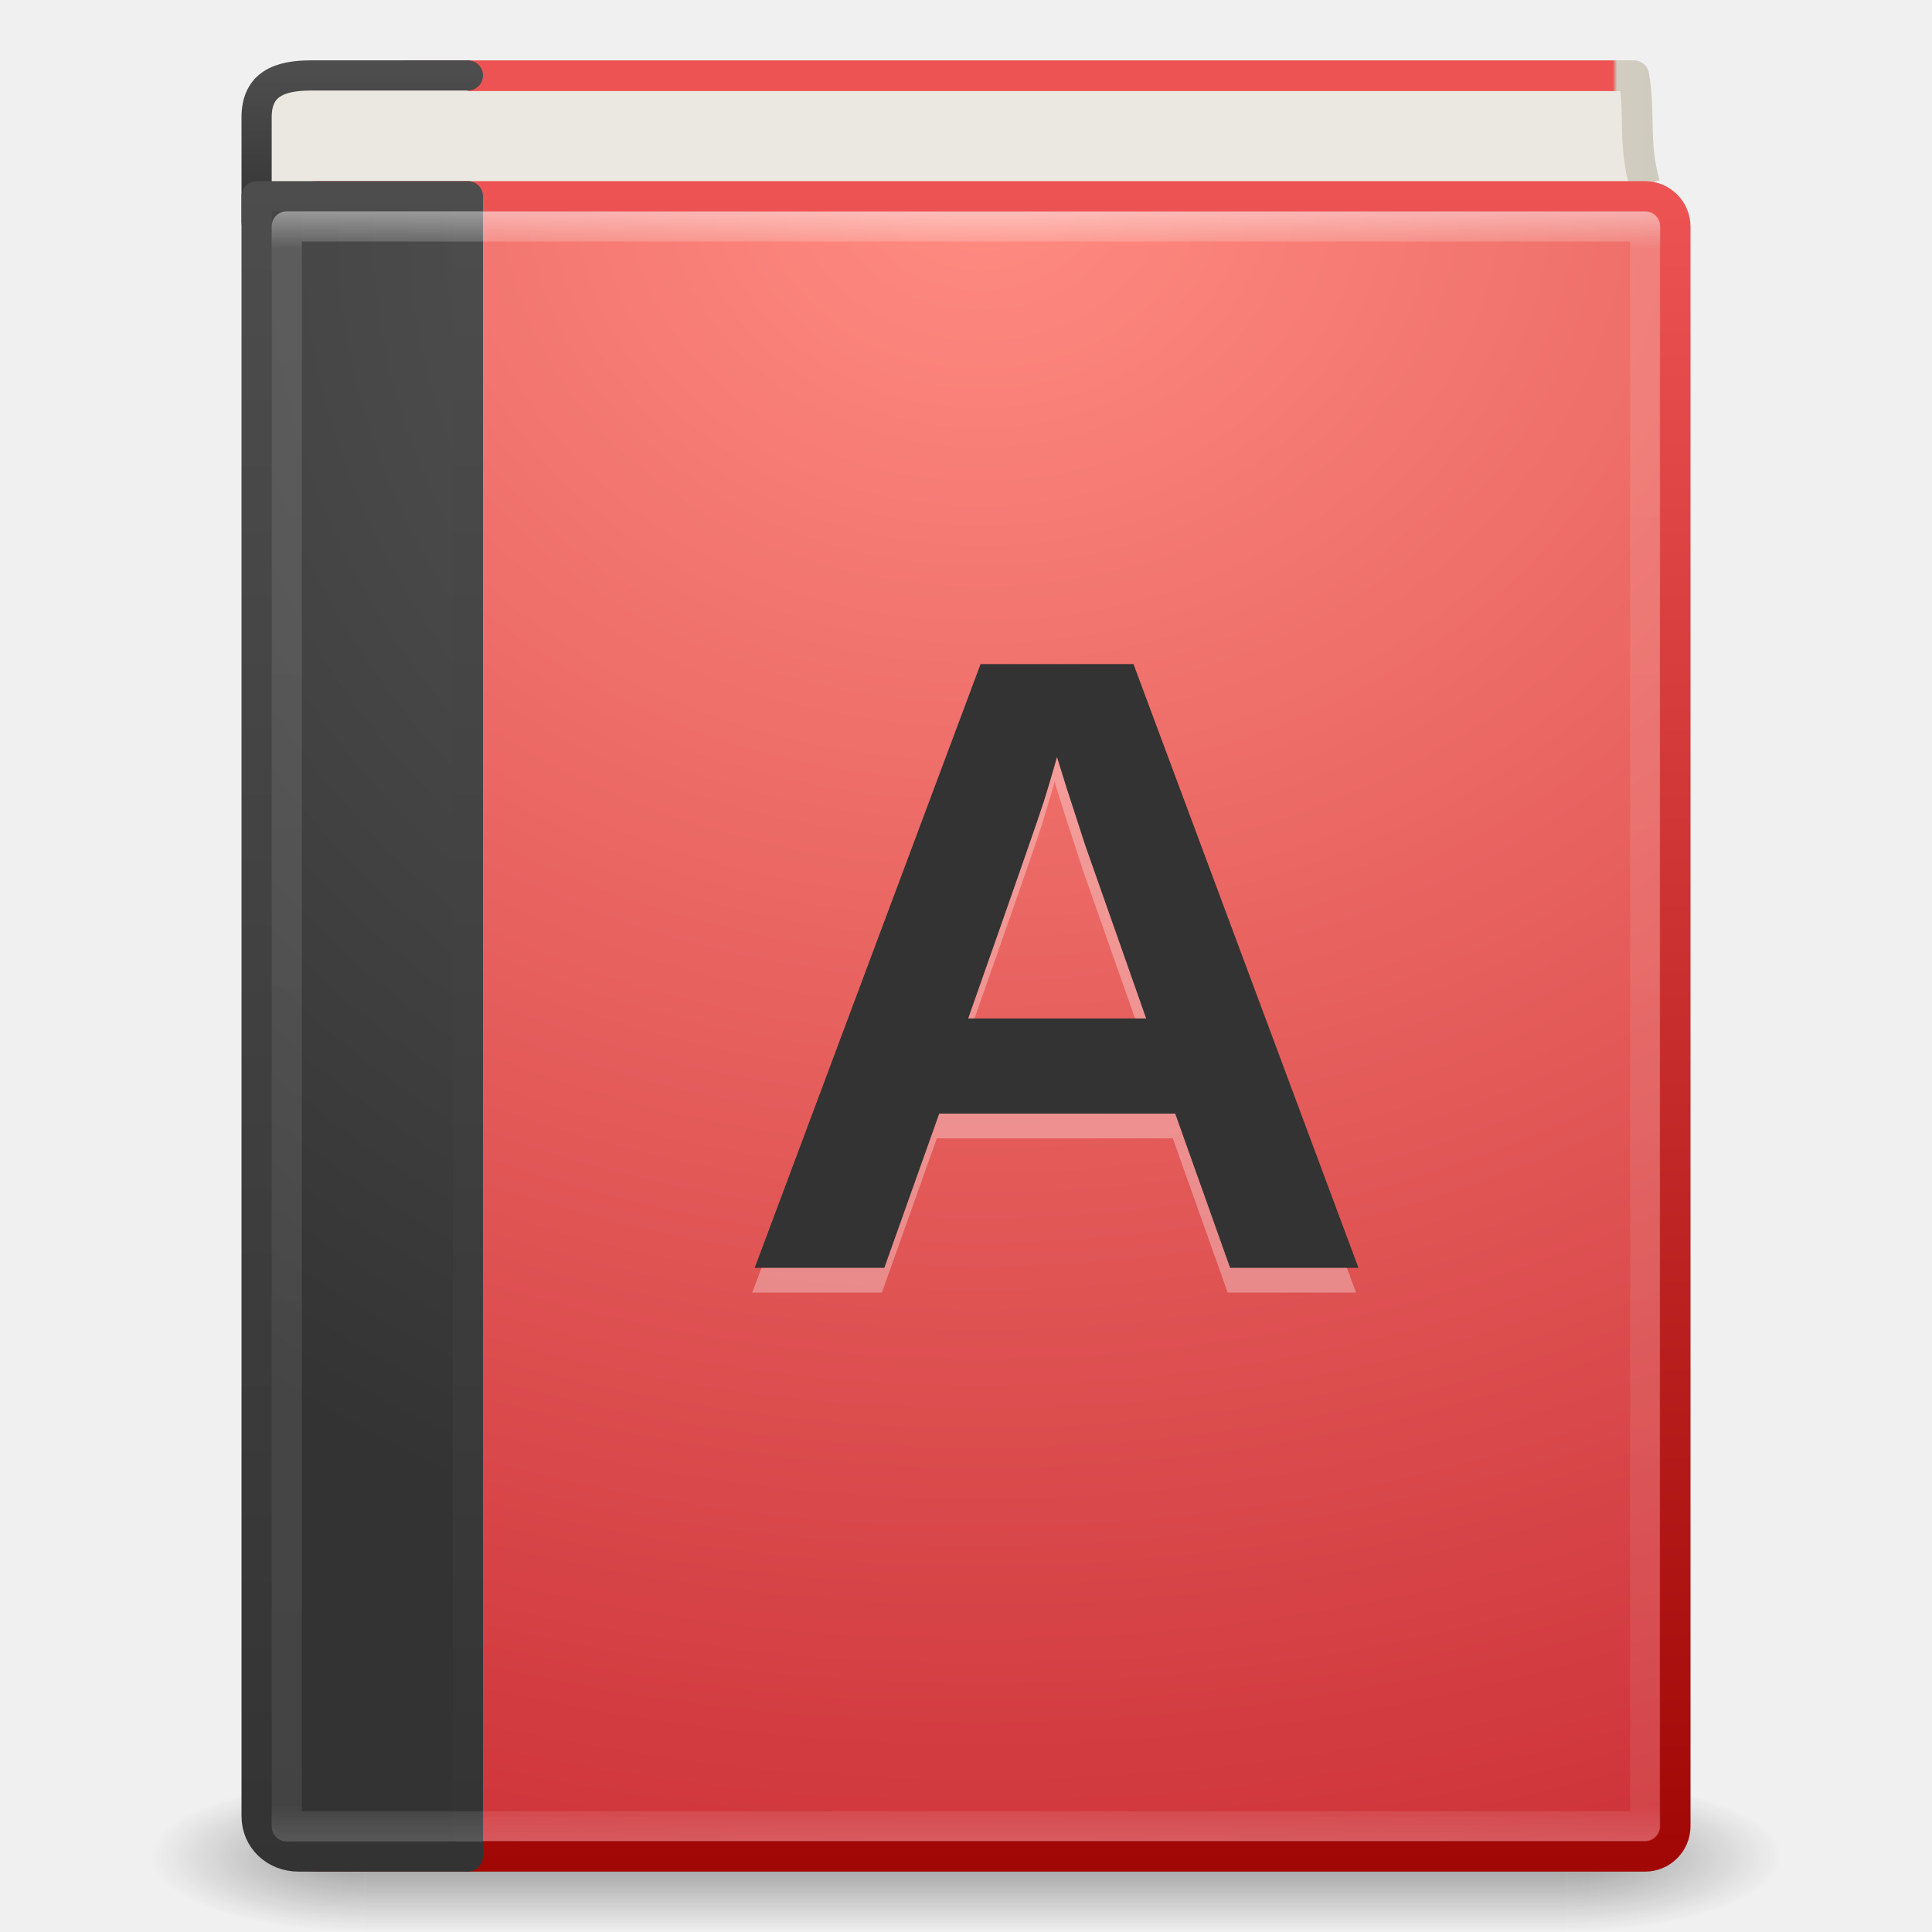
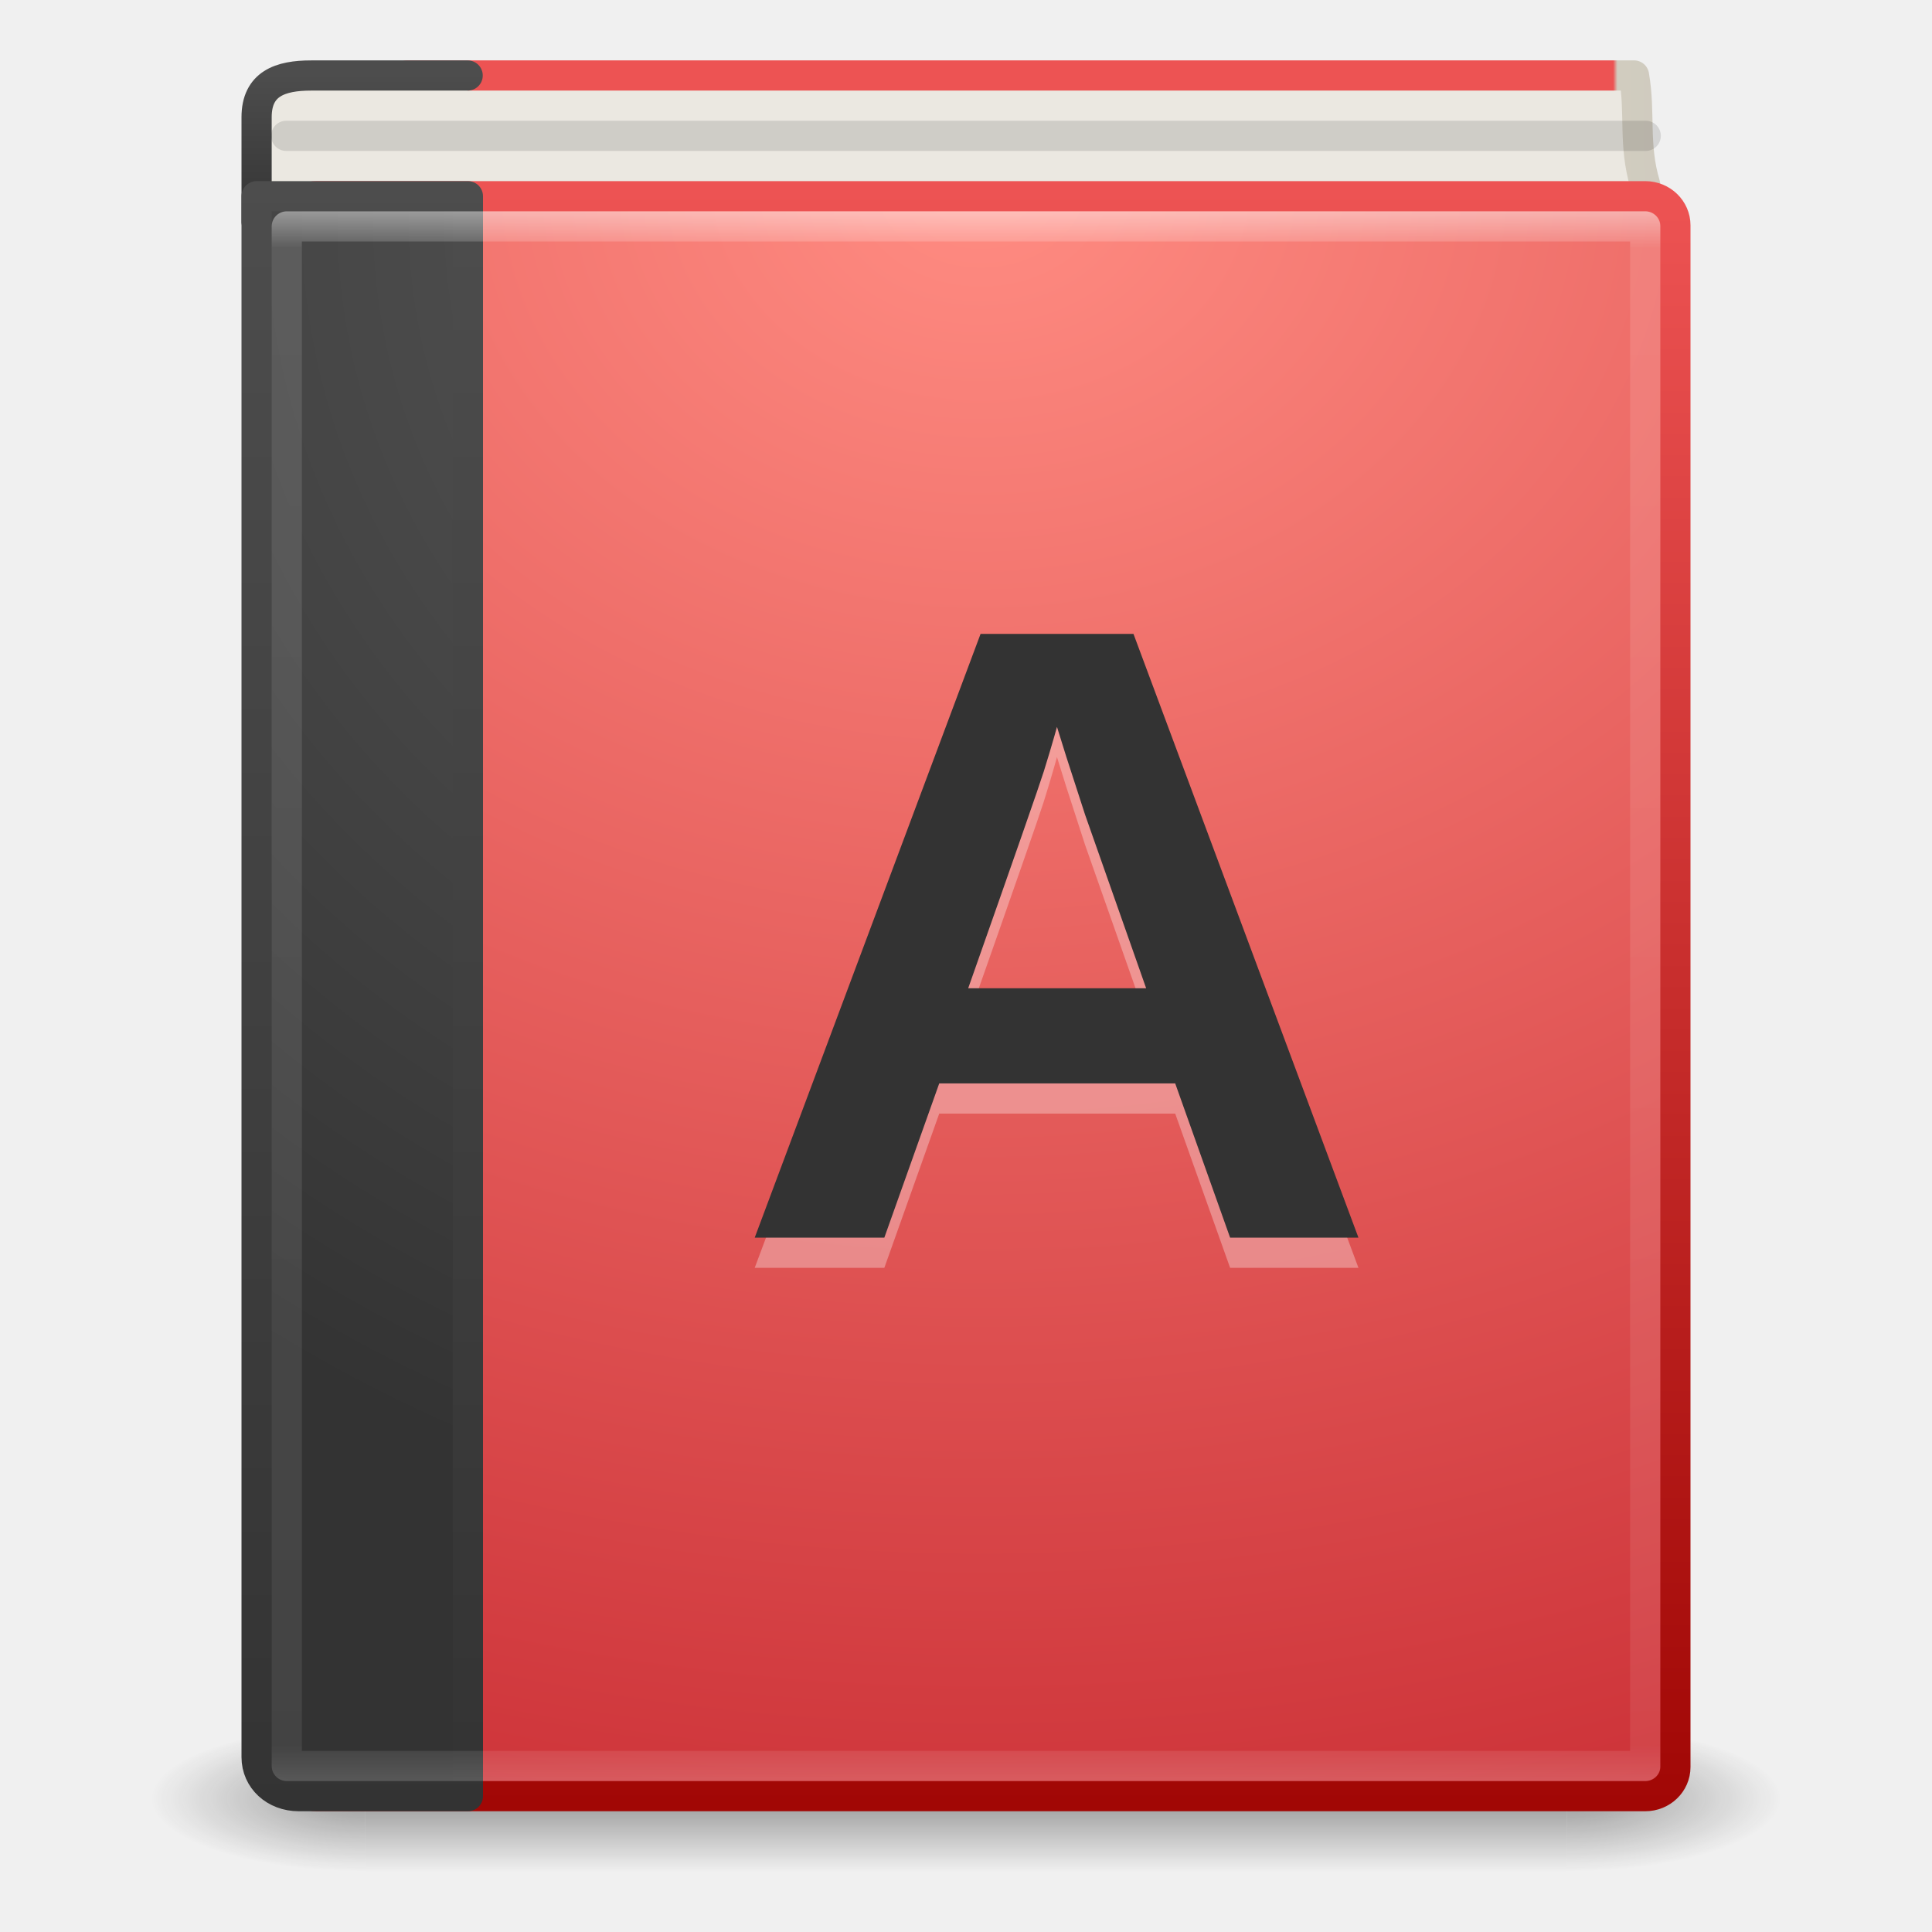
<svg xmlns="http://www.w3.org/2000/svg" xmlns:xlink="http://www.w3.org/1999/xlink" width="64" height="64" viewBox="0 0 64 64" id="svg2" version="1.1">
  <defs id="defs4">
    <linearGradient id="linearGradient5283">
      <stop id="stop5285" style="stop-color:#333333;stop-opacity:1" offset="0" />
      <stop id="stop5287" style="stop-color:#4d4d4d;stop-opacity:1" offset="1" />
    </linearGradient>
    <linearGradient id="linearGradient5273">
      <stop id="stop5275" style="stop-color:#666666;stop-opacity:1" offset="0" />
      <stop id="stop5277" style="stop-color:#4d4d4d;stop-opacity:1" offset="0.262" />
      <stop id="stop5279" style="stop-color:#333333;stop-opacity:1" offset="0.705" />
      <stop id="stop5281" style="stop-color:#333333;stop-opacity:1" offset="1" />
    </linearGradient>
    <linearGradient id="linearGradient5267">
      <stop id="stop5269" style="stop-color:#333333;stop-opacity:1" offset="0" />
      <stop id="stop5271" style="stop-color:#4d4d4d;stop-opacity:1" offset="1" />
    </linearGradient>
-     <linearGradient id="linearGradient23419">
-       <stop id="stop23421" style="stop-color:#000000;stop-opacity:1" offset="0" />
-       <stop id="stop23423" style="stop-color:#000000;stop-opacity:0" offset="1" />
-     </linearGradient>
-     <linearGradient xlink:href="#linearGradient4806-2-9" id="linearGradient6927" gradientUnits="userSpaceOnUse" gradientTransform="matrix(1.755361,0,0,1.755361,246.9527,608.6653)" x1="71.204" y1="15.369" x2="71.204" y2="40.496" />
-     <linearGradient id="linearGradient4806-2-9">
-       <stop id="stop4808-4-6" style="stop-color:#ffffff;stop-opacity:1" offset="0" />
-       <stop id="stop4810-0-9" style="stop-color:#ffffff;stop-opacity:0.235" offset="0.424" />
-       <stop id="stop4812-8-7" style="stop-color:#ffffff;stop-opacity:0.157" offset="0.821" />
-       <stop id="stop4814-0-7" style="stop-color:#ffffff;stop-opacity:0.392" offset="1" />
-     </linearGradient>
-     <linearGradient xlink:href="#linearGradient4806-2-9" id="linearGradient6923" gradientUnits="userSpaceOnUse" gradientTransform="matrix(1.918651,0,0,-1.918651,235.1671,711.0486)" x1="71.204" y1="15.369" x2="71.204" y2="40.496" />
-     <linearGradient xlink:href="#linearGradient4251" id="linearGradient6919" gradientUnits="userSpaceOnUse" gradientTransform="matrix(0.5625,0,0,0.5625,-846.5817,-460.2728)" x1="304" y1="98" x2="368" y2="210" />
-     <linearGradient id="linearGradient4251">
-       <stop id="stop4259" offset="0" style="stop-color:#cccccc;stop-opacity:1" />
-       <stop style="stop-color:#f4f4f4;stop-opacity:1" offset="0.52" id="stop6460" />
-       <stop style="stop-color:#c1c1c1;stop-opacity:1" offset="1" id="stop4183" />
-     </linearGradient>
-     <linearGradient x1="71.204" y1="15.369" x2="71.204" y2="40.496" id="linearGradient3293" xlink:href="#linearGradient4806-2-9" gradientUnits="userSpaceOnUse" gradientTransform="matrix(2.326875,0,0,2.326875,205.703,592.739)" />
-     <linearGradient xlink:href="#linearGradient4140" id="linearGradient6915" x1="196" y1="152" x2="252" y2="208" gradientUnits="userSpaceOnUse" gradientTransform="translate(150.1478,477.5817)" />
-     <linearGradient id="linearGradient4140">
-       <stop id="stop4142" offset="0" style="stop-color:#d7b217;stop-opacity:1" />
-       <stop style="stop-color:#fff2b8;stop-opacity:1" offset="0.502" id="stop5784" />
-       <stop id="stop4144" offset="1" style="stop-color:#d9b500;stop-opacity:1" />
-     </linearGradient>
-     <radialGradient xlink:href="#linearGradient23419" id="radialGradient3300-9" gradientUnits="userSpaceOnUse" gradientTransform="matrix(0.3823536,7.5555777e-8,-1.8372241e-8,0.1115198,-5.925427,36.33585)" cx="99.189" cy="185.297" fx="99.189" fy="185.297" r="62.769" />
-     <radialGradient xlink:href="#linearGradient23419" id="radialGradient4192" gradientUnits="userSpaceOnUse" gradientTransform="matrix(0.2549024,5.3967361e-8,-1.2248161e-8,0.07965545,6.716382,44.24067)" cx="99.189" cy="185.297" fx="99.189" fy="185.297" r="62.769" />
-     <linearGradient gradientTransform="matrix(1.216216,0,0,1.432432,2.810813,-0.3783651)" gradientUnits="userSpaceOnUse" xlink:href="#linearGradient4070" id="linearGradient3142-0" y2="32.463" x2="24" y1="14.078" x1="24" />
-     <linearGradient id="linearGradient4070">
-       <stop offset="0" style="stop-color:#ffffff;stop-opacity:1" id="stop4072" />
-       <stop offset="0.134" style="stop-color:#ffffff;stop-opacity:0.235" id="stop4074" />
-       <stop offset="0.947" style="stop-color:#ffffff;stop-opacity:0.157" id="stop4076" />
-       <stop offset="1" style="stop-color:#ffffff;stop-opacity:0.392" id="stop4078" />
-     </linearGradient>
-     <radialGradient gradientTransform="matrix(0,1.915114,-1.624068,0,49.18345,-5.979006)" gradientUnits="userSpaceOnUse" xlink:href="#linearGradient2867-449-88-871-390-598-476-591-434-148-57-177-641-289-620-227-114-444-680-744-8-7-7" id="radialGradient3963" fy="8.45" fx="13.003" r="20" cy="8.45" cx="13.003" />
-     <linearGradient id="linearGradient2867-449-88-871-390-598-476-591-434-148-57-177-641-289-620-227-114-444-680-744-8-7-7">
-       <stop offset="0" style="stop-color:#5f5f5f;stop-opacity:1" id="stop5430-8-6-8" />
-       <stop offset="0.262" style="stop-color:#4f4f4f;stop-opacity:1" id="stop5432-3-5-5" />
-       <stop offset="0.705" style="stop-color:#3b3b3b;stop-opacity:1" id="stop5434-1-6-9" />
-       <stop offset="1" style="stop-color:#2b2b2b;stop-opacity:1" id="stop5436-8-9-2" />
-     </linearGradient>
-     <linearGradient gradientTransform="matrix(1.709209,0,0,1.812162,-5.560759,-10.07021)" gradientUnits="userSpaceOnUse" xlink:href="#linearGradient3707-319-631-407-324-616-674-812-821-107-178-392-400-6-7-3" id="linearGradient3965" y2="10.166" x2="24" y1="31.26" x1="24" />
-     <linearGradient id="linearGradient3707-319-631-407-324-616-674-812-821-107-178-392-400-6-7-3">
-       <stop offset="0" style="stop-color:#272727;stop-opacity:1" id="stop5440-4-4-64" />
-       <stop offset="1" style="stop-color:#454545;stop-opacity:1" id="stop5442-3-5-7" />
-     </linearGradient>
-     <linearGradient gradientTransform="matrix(1.216216,0,0,1.432432,2.810813,-0.3783651)" gradientUnits="userSpaceOnUse" xlink:href="#linearGradient3731" id="linearGradient3142" y2="43" x2="24" y1="5" x1="24" />
+     <linearGradient gradientTransform="matrix(1.216216,0,0,1.378378,2.810813,-0.08106608)" gradientUnits="userSpaceOnUse" xlink:href="#linearGradient3731" id="linearGradient3142" y2="43" x2="24" y1="5" x1="24" />
    <linearGradient id="linearGradient3731">
      <stop offset="0" style="stop-color:#ffffff;stop-opacity:1" id="stop3733" />
      <stop offset="0.027" style="stop-color:#ffffff;stop-opacity:0.235" id="stop3735" />
      <stop offset="0.974" style="stop-color:#ffffff;stop-opacity:0.157" id="stop3737" />
      <stop offset="1" style="stop-color:#ffffff;stop-opacity:0.392" id="stop3739" />
    </linearGradient>
-     <radialGradient gradientTransform="matrix(2.7199858e-8,3.295755,-3.46116,-6.0720387e-8,65.04615,-17.38243)" gradientUnits="userSpaceOnUse" xlink:href="#linearGradient5273" id="radialGradient3145" fy="8.45" fx="7.496" r="20" cy="8.45" cx="7.496" />
-     <linearGradient gradientTransform="matrix(1.4,0,0,1.410256,2.200001,0.1538242)" gradientUnits="userSpaceOnUse" xlink:href="#linearGradient5267" id="linearGradient3147" y2="3.899" x2="24" y1="44" x1="24" />
+     <radialGradient gradientTransform="matrix(2.7199858e-8,3.175909,-3.46116,-5.8512376e-8,65.04615,-16.51396)" gradientUnits="userSpaceOnUse" xlink:href="#linearGradient5273" id="radialGradient3145" fy="8.45" fx="7.496" r="20" cy="8.45" cx="7.496" />
+     <linearGradient gradientTransform="matrix(1.4,0,0,1.358974,2.200001,0.3846162)" gradientUnits="userSpaceOnUse" xlink:href="#linearGradient5267" id="linearGradient3147" y2="3.899" x2="24" y1="44" x1="24" />
    <linearGradient id="linearGradient8967">
      <stop offset="0" style="stop-color:#ff8c82;stop-opacity:1" id="stop8969" />
      <stop offset="1" style="stop-color:#c6262e;stop-opacity:1" id="stop8971" />
    </linearGradient>
-     <linearGradient gradientTransform="matrix(0.9482528,0,0,0.9889482,2.155904,1.634135)" gradientUnits="userSpaceOnUse" xlink:href="#linearGradient3319" id="linearGradient3153" y2="60.876" x2="32.256" y1="4.683" x1="32.256" />
+     <linearGradient gradientTransform="matrix(0.9486455,0,0,0.9533164,2.143338,1.800273)" gradientUnits="userSpaceOnUse" xlink:href="#linearGradient3319" id="linearGradient3153" y2="60.876" x2="32.256" y1="4.683" x1="32.256" />
    <linearGradient id="linearGradient3319">
      <stop offset="0" style="stop-color:#ed5353;stop-opacity:1" id="stop3321" />
      <stop offset="1" style="stop-color:#a10705;stop-opacity:1" id="stop3323" />
    </linearGradient>
-     <linearGradient gradientTransform="matrix(1.4,0,0,1.250008,-0.600014,1.874962)" gradientUnits="userSpaceOnUse" xlink:href="#linearGradient2346" id="linearGradient3156" y2="3" x2="10.654" y1="1" x1="10.654" />
-     <linearGradient id="linearGradient2346">
-       <stop offset="0" style="stop-color:#eeeeee;stop-opacity:1" id="stop2348" />
-       <stop offset="1" style="stop-color:#d9d9da;stop-opacity:1" id="stop2350" />
-     </linearGradient>
-     <linearGradient gradientTransform="matrix(1.4,0,0,0.1282052,2.200351,1.923074)" gradientUnits="userSpaceOnUse" xlink:href="#linearGradient5283" id="linearGradient3158" y2="3.899" x2="24" y1="44" x1="24" />
+     <linearGradient gradientTransform="matrix(1.398576,0,0,0.1282026,2.20676,1.923137)" gradientUnits="userSpaceOnUse" xlink:href="#linearGradient5283" id="linearGradient3158" y2="3.899" x2="24" y1="44" x1="24" />
    <linearGradient id="linearGradient4652">
      <stop offset="0" style="stop-color:#ed5353;stop-opacity:1" id="stop4654" />
      <stop offset="0.96" style="stop-color:#ed5353;stop-opacity:1" id="stop4656" />
      <stop offset="0.963" style="stop-color:#d1ccbf;stop-opacity:1" id="stop4658" />
      <stop offset="1" style="stop-color:#cfcbbf;stop-opacity:1" id="stop4660" />
    </linearGradient>
-     <linearGradient gradientTransform="matrix(1.348499,0,0,2.041836,1.284768,-3.518335)" gradientUnits="userSpaceOnUse" xlink:href="#linearGradient2346" id="linearGradient4219" y2="4.883" x2="24.64" y1="3.123" x1="24.627" />
-     <linearGradient gradientTransform="matrix(0.9620091,0,0,0.99188,2.534991,1.776359)" gradientUnits="userSpaceOnUse" xlink:href="#linearGradient4652" id="linearGradient4221" y2="0.065" x2="54.887" y1="0.065" x1="5.212" />
+     <linearGradient gradientTransform="matrix(0.9623685,0,0,0.9944434,2.522188,1.765765)" gradientUnits="userSpaceOnUse" xlink:href="#linearGradient4652" id="linearGradient4221" y2="0.065" x2="54.887" y1="0.065" x1="5.212" />
    <radialGradient gradientTransform="matrix(2.003784,0,0,1.4,27.98813,-17.4)" gradientUnits="userSpaceOnUse" xlink:href="#linearGradient3688-166-749" id="radialGradient2873-966-168" fy="43.5" fx="4.993" r="2.5" cy="43.5" cx="4.993" />
    <linearGradient id="linearGradient3688-166-749">
      <stop offset="0" style="stop-color:#181818;stop-opacity:1" id="stop2883" />
      <stop offset="1" style="stop-color:#181818;stop-opacity:0" id="stop2885" />
    </linearGradient>
    <radialGradient gradientTransform="matrix(2.003784,0,0,1.4,-20.01187,-104.4)" gradientUnits="userSpaceOnUse" xlink:href="#linearGradient3688-166-749" id="radialGradient2875-742-326" fy="43.5" fx="4.993" r="2.5" cy="43.5" cx="4.993" />
    <linearGradient gradientUnits="userSpaceOnUse" xlink:href="#linearGradient3702-501-757" id="linearGradient2877-634-617" y2="39.999" x2="25.058" y1="47.028" x1="25.058" />
    <linearGradient id="linearGradient3702-501-757">
      <stop offset="0" style="stop-color:#181818;stop-opacity:0" id="stop2895" />
      <stop offset="0.5" style="stop-color:#181818;stop-opacity:1" id="stop2897" />
      <stop offset="1" style="stop-color:#181818;stop-opacity:0" id="stop2899" />
    </linearGradient>
-     <radialGradient gradientTransform="matrix(0,2.8186,-3.358332,0,61.2356,-85.53716)" gradientUnits="userSpaceOnUse" xlink:href="#linearGradient8967" id="radialGradient3831" fy="8.557" fx="32.5" r="23.5" cy="8.557" cx="32.5" />
-     <linearGradient id="linearGradient3242-7">
-       <stop offset="0" style="stop-color:#eef87e;stop-opacity:1" id="stop3244-5" />
-       <stop offset="0.262" style="stop-color:#cde34f;stop-opacity:1" id="stop3246-9" />
-       <stop offset="0.661" style="stop-color:#93b723;stop-opacity:1" id="stop3248-7" />
-       <stop offset="1" style="stop-color:#5a7e0d;stop-opacity:1" id="stop3250-8" />
-     </linearGradient>
-     <linearGradient id="linearGradient2490-3">
-       <stop offset="0" style="stop-color:#3f7010;stop-opacity:1" id="stop2492-3" />
-       <stop offset="1" style="stop-color:#84a718;stop-opacity:1" id="stop2494-8" />
-     </linearGradient>
-     <linearGradient gradientTransform="matrix(0.810162,0,0,0.8052748,30.87761,31.35532)" gradientUnits="userSpaceOnUse" xlink:href="#linearGradient4418" id="linearGradient3076" y2="38.274" x2="22.369" y1="8.032" x1="22.369" />
-     <linearGradient id="linearGradient4418">
-       <stop offset="0" style="stop-color:#ffffff;stop-opacity:1" id="stop4420" />
-       <stop offset="0.384" style="stop-color:#ffffff;stop-opacity:0.235" id="stop4422" />
-       <stop offset="0.617" style="stop-color:#ffffff;stop-opacity:0.157" id="stop4424" />
-       <stop offset="1" style="stop-color:#ffffff;stop-opacity:0.392" id="stop4426" />
-     </linearGradient>
-     <radialGradient gradientTransform="matrix(0,1.242076,-1.351224,0,114.6003,-44.65654)" gradientUnits="userSpaceOnUse" xlink:href="#linearGradient3242-7" id="radialGradient3345" fy="48.449" fx="65.916" r="31" cy="48.449" cx="65.916" />
-     <linearGradient gradientTransform="matrix(0.3711735,0,0,0.3742099,16.33673,17.05632)" gradientUnits="userSpaceOnUse" xlink:href="#linearGradient2490-3" id="linearGradient3347" y2="52.809" x2="72.422" y1="123.191" x1="72.422" />
+     <radialGradient gradientTransform="matrix(0,2.717046,-3.359723,0,61.2475,-82.23024)" gradientUnits="userSpaceOnUse" xlink:href="#linearGradient8967" id="radialGradient3831" fy="8.557" fx="32.5" r="23.5" cy="8.557" cx="32.5" />
  </defs>
-   <g transform="matrix(1.35,0,0,0.5555561,-0.4000007,37.88888)" id="g2036" style="display:inline">
+   <g transform="matrix(1.35,0,0,0.5374854,-0.4000007,36.7382)" id="g2036" style="display:inline">
    <g transform="matrix(1.052632,0,0,1.285713,-1.263158,-13.42854)" id="g3712" style="opacity:0.4">
      <rect width="5" height="7" x="38" y="40" id="rect2801" style="fill:url(#radialGradient2873-966-168);fill-opacity:1;stroke:none" />
      <rect width="5" height="7" x="-10" y="-47" transform="scale(-1,-1)" id="rect3696" style="fill:url(#radialGradient2875-742-326);fill-opacity:1;stroke:none" />
      <rect width="28" height="7" x="10" y="40" id="rect3700" style="fill:url(#linearGradient2877-634-617);fill-opacity:1;stroke:none" />
    </g>
  </g>
-   <path d="M 54.491,6.116 C 54.095,4.8 54.342,3.764 54.123,2.509 l -40.614,0 0.24,3.983" id="path2723" style="display:inline;fill:#ebe8e1;fill-opacity:1;stroke:url(#linearGradient4221);stroke-width:1.017;stroke-linecap:butt;stroke-linejoin:round;stroke-miterlimit:0;stroke-dasharray:none;stroke-dashoffset:0;stroke-opacity:1" />
-   <path d="m 15.5,7.5 -5.6,0 c -0.799,0 -1.4,-0.053 -1.4,-0.122 l 0,-3.496 c 0,-1.11 0.783,-1.383 1.807,-1.383 l 5.193,0" id="rect5505-21-3-9" style="color:#000000;display:inline;overflow:visible;visibility:visible;fill:#ebe8e1;fill-opacity:1;fill-rule:nonzero;stroke:url(#linearGradient3158);stroke-width:1;stroke-linecap:round;stroke-linejoin:round;stroke-miterlimit:4;stroke-dasharray:none;stroke-dashoffset:0;stroke-opacity:1;marker:none;enable-background:accumulate" />
-   <rect width="45.981" height="54.981" rx="1" ry="1" x="9.51" y="6.51" id="rect2719" style="display:inline;fill:url(#radialGradient3831);fill-opacity:1;stroke:url(#linearGradient3153);stroke-width:1.019;stroke-linecap:round;stroke-linejoin:round;stroke-miterlimit:0;stroke-dasharray:none;stroke-dashoffset:0;stroke-opacity:1" />
-   <path d="m 15.5,6.5 c 0,0 0,38.244 0,55 l -5.6,0 c -0.799,0 -1.4,-0.582 -1.4,-1.341 l 0,-53.659 z" id="rect5505-21-3" style="color:#000000;display:inline;overflow:visible;visibility:visible;fill:url(#radialGradient3145);fill-opacity:1;fill-rule:nonzero;stroke:url(#linearGradient3147);stroke-width:1;stroke-linecap:round;stroke-linejoin:round;stroke-miterlimit:4;stroke-dasharray:none;stroke-dashoffset:0;stroke-opacity:1;marker:none;enable-background:accumulate" />
-   <rect width="45" height="53" x="9.5" y="7.5" id="rect6741-0" style="opacity:0.5;fill:none;stroke:url(#linearGradient3142);stroke-width:1;stroke-linecap:round;stroke-linejoin:round;stroke-miterlimit:4;stroke-dasharray:none;stroke-dashoffset:0;stroke-opacity:1" />
-   <g style="font-style:normal;font-weight:normal;font-size:25px;line-height:125%;font-family:sans-serif;letter-spacing:0px;word-spacing:0px;fill:#ffffff;fill-opacity:0.321;stroke:none;stroke-width:1px;stroke-linecap:butt;stroke-linejoin:miter;stroke-opacity:1" id="text4740-3" transform="matrix(1.084028,0,0,1.0571,-52.42223,3.137923)">
+   <path d="M 54.498,6.116 C 54.101,4.797 54.348,3.758 54.129,2.5 l -40.629,0 0.24,3.993" id="path2723" style="display:inline;fill:#ebe8e1;fill-opacity:1;stroke:url(#linearGradient4221);stroke-width:1;stroke-linecap:round;stroke-linejoin:round;stroke-miterlimit:0;stroke-dasharray:none;stroke-dashoffset:0;stroke-opacity:1" />
+   <path d="m 15.493,7.5 -5.594,0 c -0.798,0 -1.399,-0.053 -1.399,-0.122 l 0,-3.495 c 0,-1.11 0.782,-1.382 1.805,-1.382 l 5.187,0" id="rect5505-21-3-9" style="color:#000000;display:inline;overflow:visible;visibility:visible;fill:#ebe8e1;fill-opacity:1;fill-rule:nonzero;stroke:url(#linearGradient3158);stroke-width:1;stroke-linecap:round;stroke-linejoin:round;stroke-miterlimit:4;stroke-dasharray:none;stroke-dashoffset:0;stroke-opacity:1;marker:none;enable-background:accumulate" />
+   <rect width="46" height="53" rx="1" ry="0.964" x="9.5" y="6.5" id="rect2719" style="display:inline;fill:url(#radialGradient3831);fill-opacity:1;stroke:url(#linearGradient3153);stroke-width:1;stroke-linecap:round;stroke-linejoin:round;stroke-miterlimit:0;stroke-dasharray:none;stroke-dashoffset:0;stroke-opacity:1" />
+   <path d="m 15.5,6.5 c 0,0 0,36.853 0,53 l -5.6,0 c -0.799,0 -1.4,-0.561 -1.4,-1.293 l 0,-51.707 z" id="rect5505-21-3" style="color:#000000;display:inline;overflow:visible;visibility:visible;fill:url(#radialGradient3145);fill-opacity:1;fill-rule:nonzero;stroke:url(#linearGradient3147);stroke-width:1;stroke-linecap:round;stroke-linejoin:round;stroke-miterlimit:4;stroke-dasharray:none;stroke-dashoffset:0;stroke-opacity:1;marker:none;enable-background:accumulate" />
+   <rect width="45" height="51" x="9.5" y="7.5" id="rect6741-0" style="opacity:0.5;fill:none;stroke:url(#linearGradient3142);stroke-width:1;stroke-linecap:round;stroke-linejoin:round;stroke-miterlimit:4;stroke-dasharray:none;stroke-dashoffset:0;stroke-opacity:1" />
+   <g style="font-style:normal;font-weight:normal;font-size:25px;line-height:125%;font-family:sans-serif;letter-spacing:0px;word-spacing:0px;fill:#ffffff;fill-opacity:0.321;stroke:none;stroke-width:1px;stroke-linecap:butt;stroke-linejoin:miter;stroke-opacity:1" id="text4740-3" transform="matrix(1.084028,0,0,1.0571,-52.34276,2.319168)">
    <path d="m 85.876,37.537 -1.678,-4.834 -7.211,0 -1.678,4.834 -3.961,0 6.902,-18.92 4.673,0 6.875,18.92 -3.921,0 z m -5.291,-16.006 -0.081,0.295 q -0.134,0.483 -0.322,1.101 -0.188,0.618 -2.31,6.794 l 5.438,0 -1.866,-5.438 -0.577,-1.826 -0.282,-0.927 z" style="font-style:normal;font-variant:normal;font-weight:bold;font-stretch:normal;font-size:27.5px;font-family:sans-serif;-inkscape-font-specification:'sans-serif Bold';fill:#ffffff;fill-opacity:0.321" id="path4745-6" />
  </g>
-   <g style="font-style:normal;font-weight:normal;font-size:25px;line-height:125%;font-family:sans-serif;letter-spacing:0px;word-spacing:0px;fill:#333333;fill-opacity:1;stroke:none;stroke-width:1px;stroke-linecap:butt;stroke-linejoin:miter;stroke-opacity:1" id="text4740" transform="matrix(1.084028,0,0,1.0571,-52.34275,2.319165)">
+   <g style="font-style:normal;font-weight:normal;font-size:25px;line-height:125%;font-family:sans-serif;letter-spacing:0px;word-spacing:0px;fill:#333333;fill-opacity:1;stroke:none;stroke-width:1px;stroke-linecap:butt;stroke-linejoin:miter;stroke-opacity:1" id="text4740" transform="matrix(1.084028,0,0,1.0571,-52.34275,1.319168)">
    <path d="m 85.876,37.537 -1.678,-4.834 -7.211,0 -1.678,4.834 -3.961,0 6.902,-18.92 4.673,0 6.875,18.92 -3.921,0 z m -5.291,-16.006 -0.081,0.295 q -0.134,0.483 -0.322,1.101 -0.188,0.618 -2.31,6.794 l 5.438,0 -1.866,-5.438 -0.577,-1.826 -0.282,-0.927 z" style="font-style:normal;font-variant:normal;font-weight:bold;font-stretch:normal;font-size:27.5px;font-family:sans-serif;-inkscape-font-specification:'sans-serif Bold';fill:#333333" id="path4745" />
  </g>
+   <path style="opacity:0.118;fill:none;fill-rule:evenodd;stroke:#000000;stroke-width:1px;stroke-linecap:round;stroke-linejoin:round;stroke-opacity:1" d="m 9.482,4.5 45.035,0 z" id="path4258" />
</svg>
